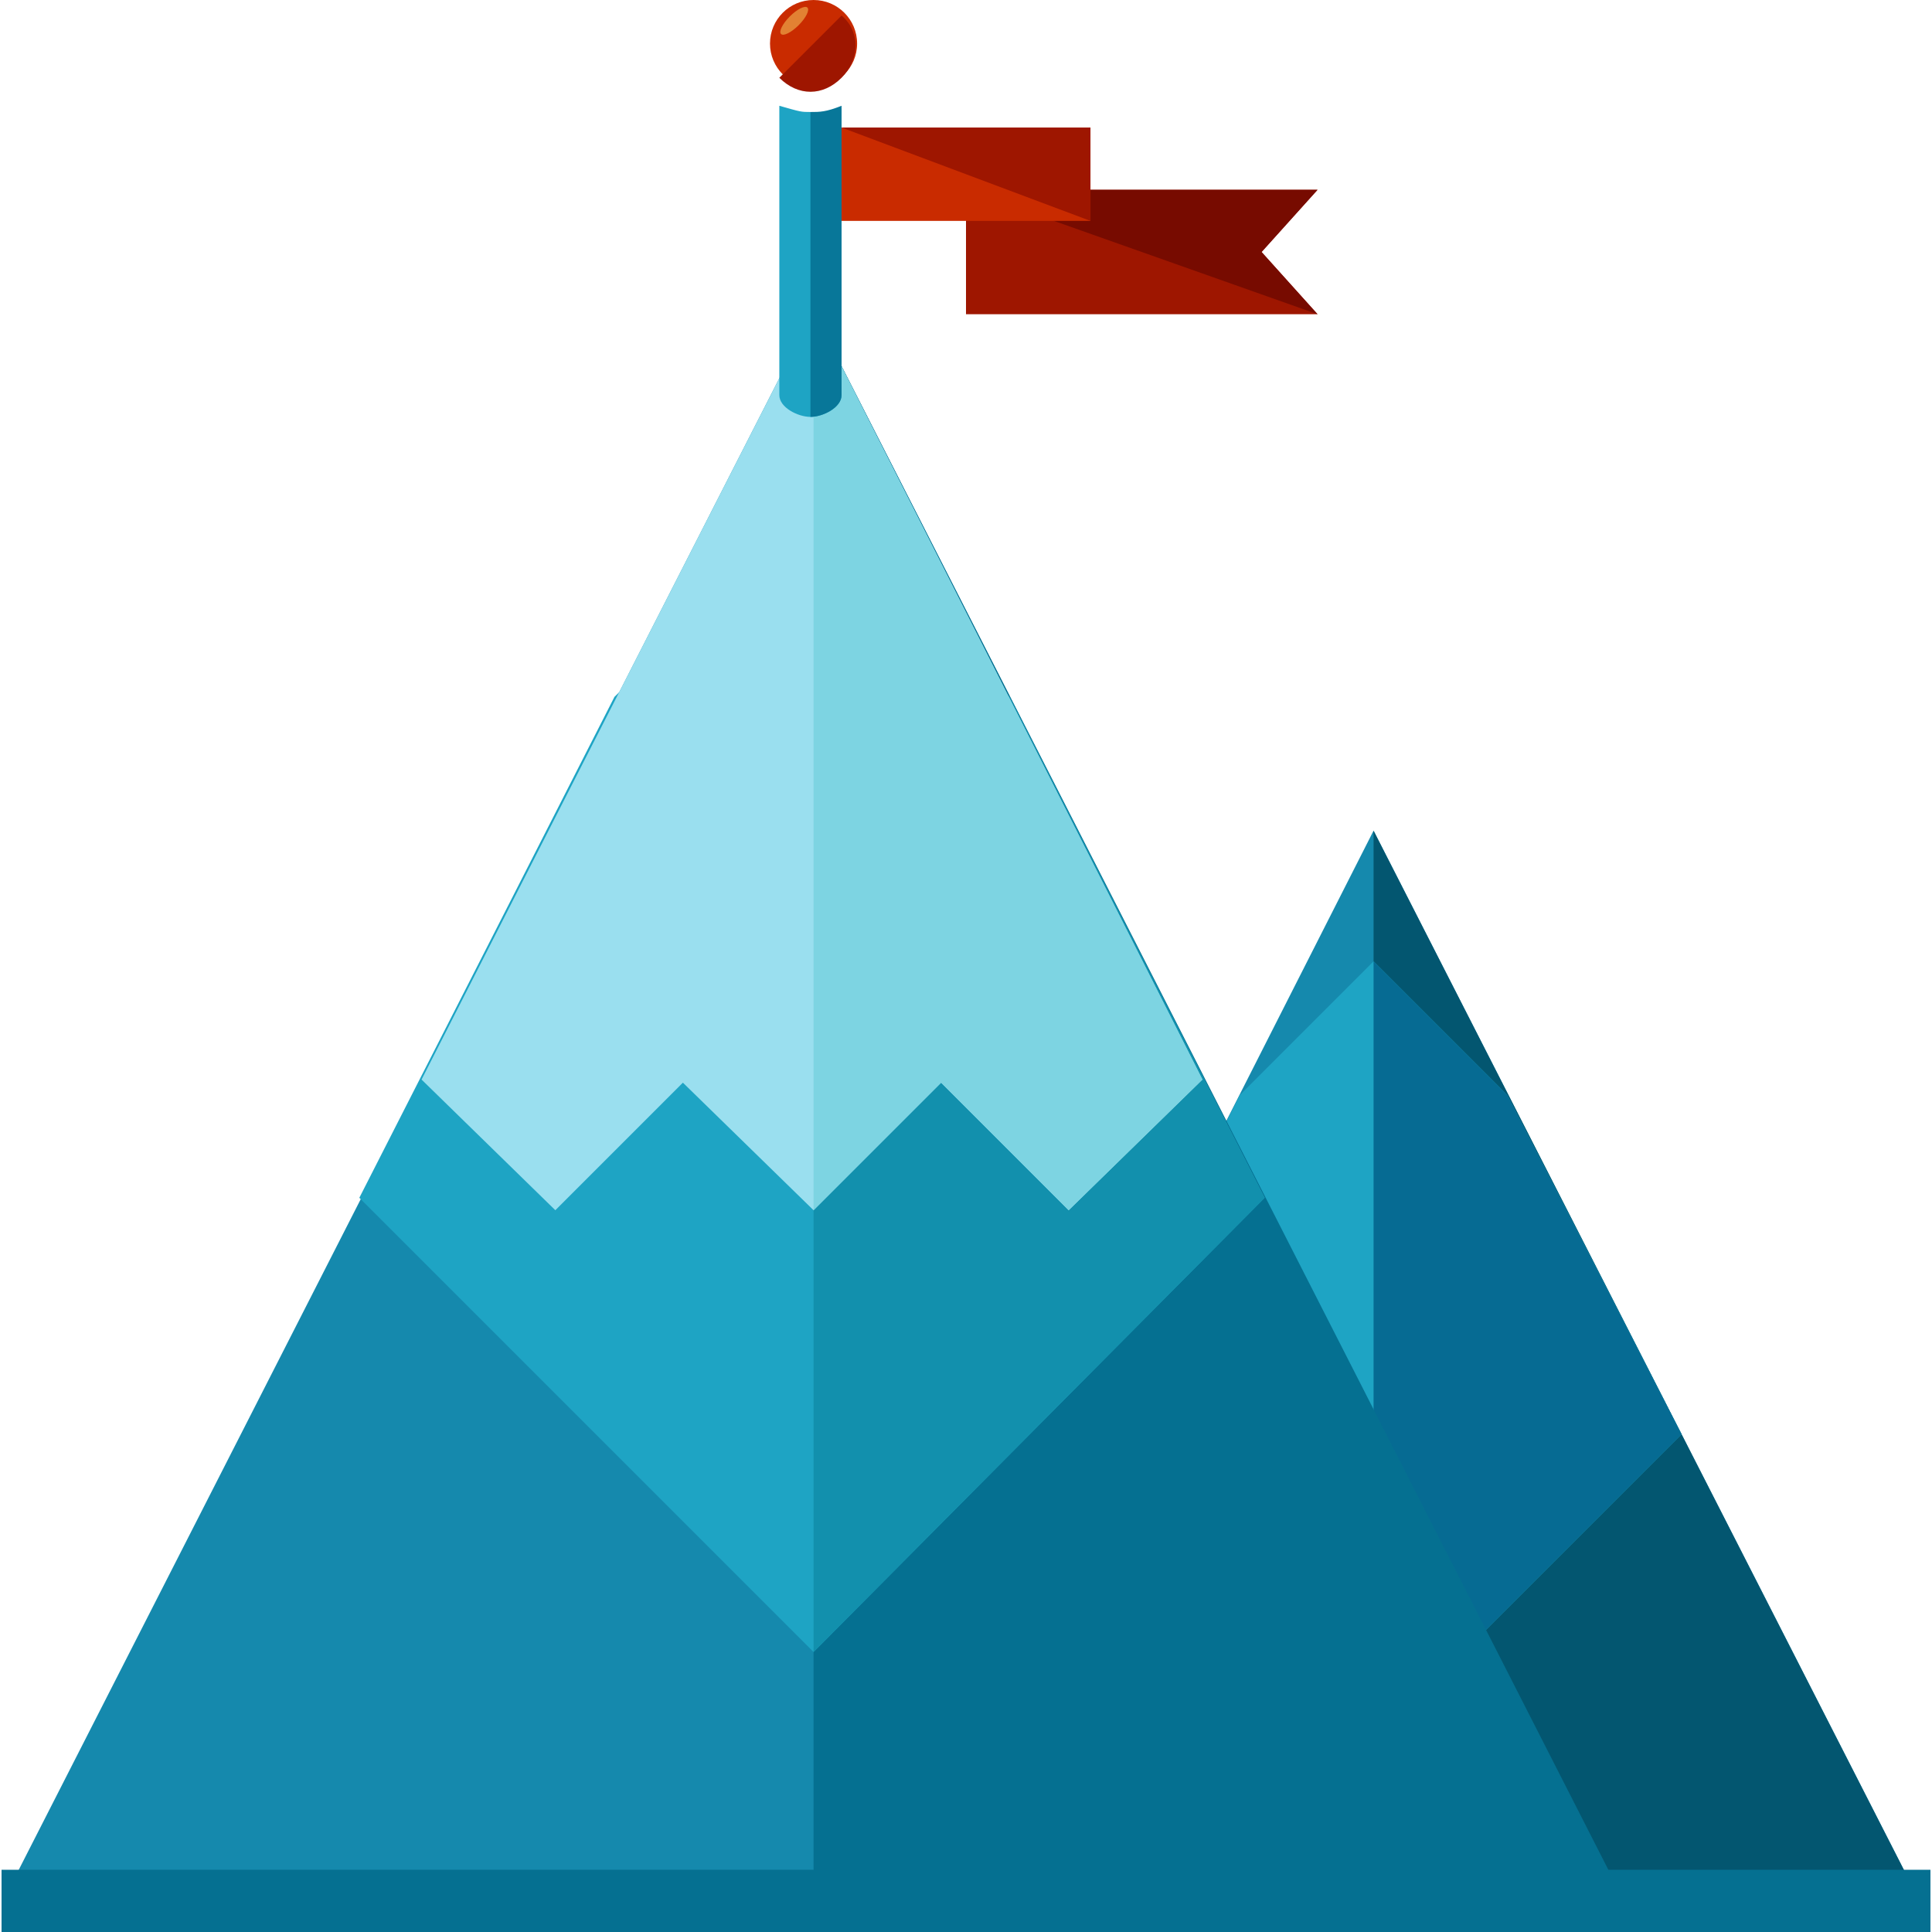
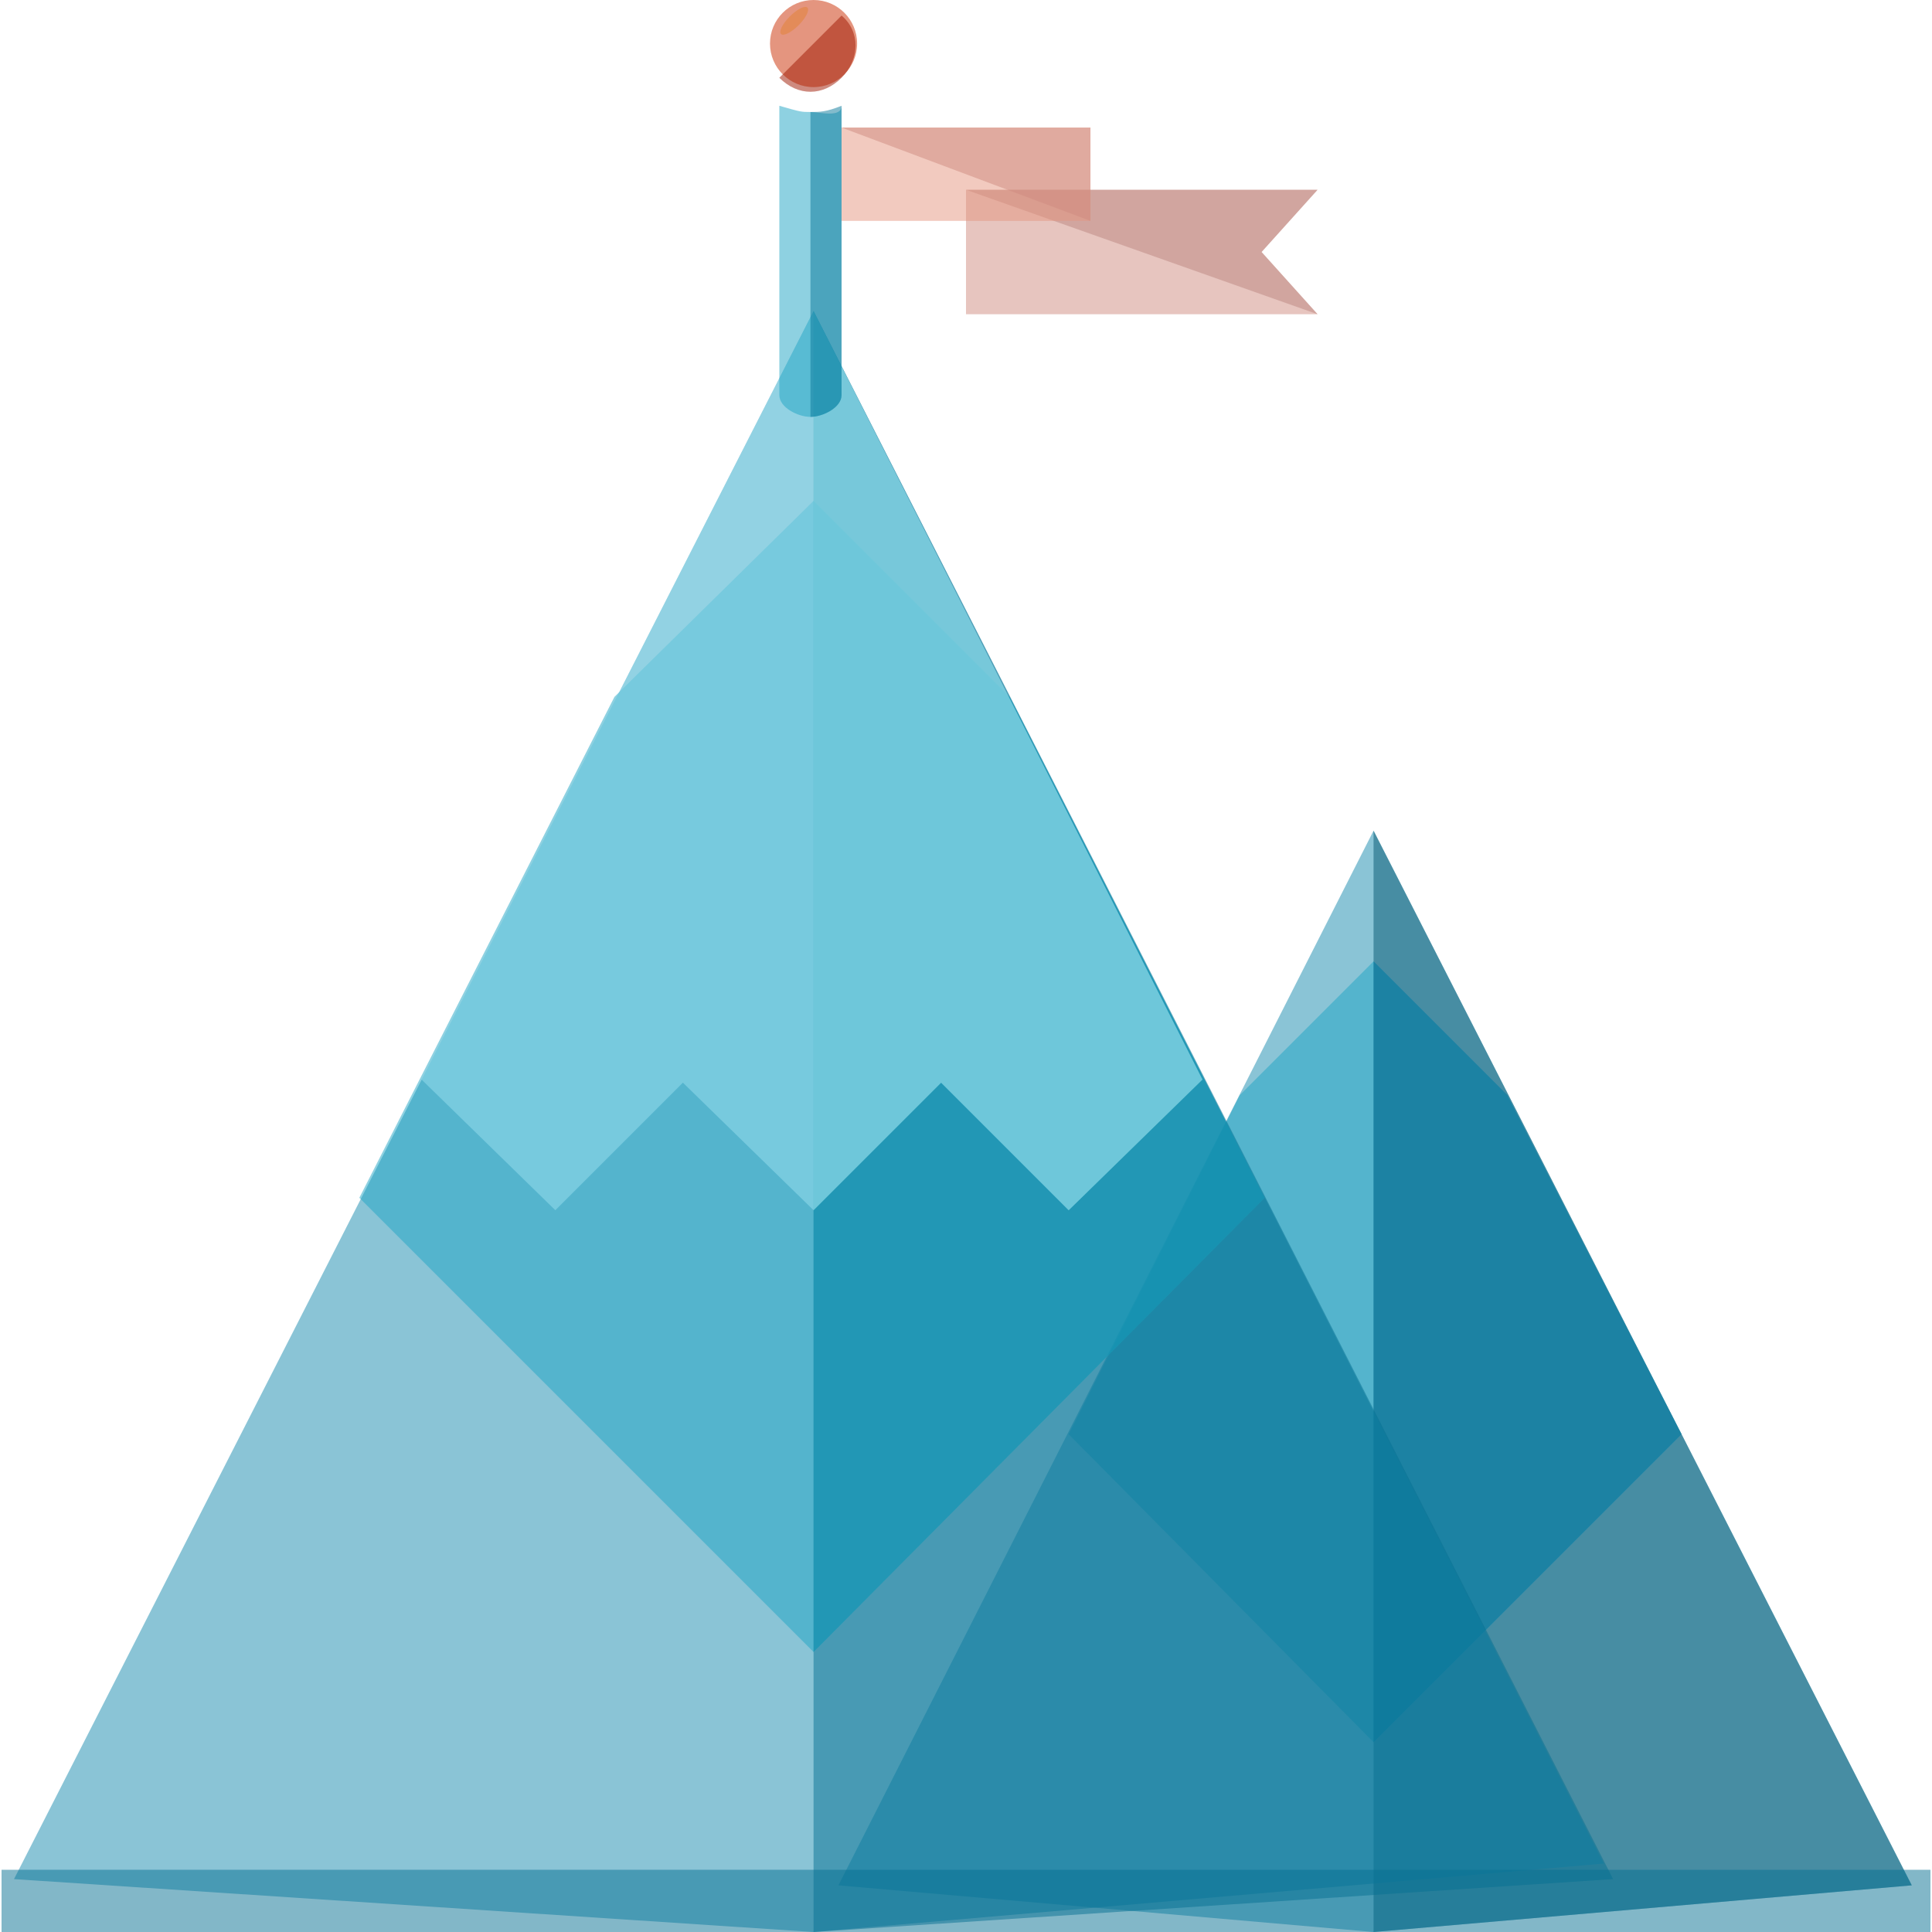
- <svg xmlns="http://www.w3.org/2000/svg" version="1.1" id="Layer_1" x="0px" y="0px" viewBox="0 0 496.8 496.8" style="enable-background:new 0 0 496.8 496.8;" xml:space="preserve">
-   <polygon style="fill:#1589AD;" points="491.6,484.8 353.2,496.8 215.6,484.8 353.2,213.6 " />
-   <polyline style="fill:#035670;" points="353.2,213.6 491.6,484.8 353.2,496.8 " />
-   <polygon style="fill:#1EA4C4;" points="353.2,448 432.4,368.8 387.6,281.6 353.2,247.2 318.8,281.6 274.8,368.8 " />
-   <polyline style="fill:#066B93;" points="353.2,448 432.4,368.8 387.6,281.6 353.2,247.2 " />
-   <polygon style="fill:#1589AD;" points="412.4,479.2 209.2,496.8 3.6,483.2 209.2,80 " />
-   <polyline style="fill:#057091;" points="209.2,80 414.8,483.2 209.2,496.8 " />
-   <polygon style="fill:#1EA4C4;" points="209.2,424.8 325.2,308 259.6,179.2 209.2,128.8 158,179.2 92.4,308 " />
-   <polyline style="fill:#1290AD;" points="209.2,424.8 325.2,308 259.6,179.2 209.2,128.8 " />
-   <polygon style="fill:#9ADFEF;" points="242,278.4 274.8,311.2 309.2,277.6 209.2,80 108.4,277.6 142.8,311.2 175.6,278.4   209.2,311.2 " />
-   <polyline style="fill:#7DD4E2;" points="209.2,311.2 242,278.4 274.8,311.2 309.2,277.6 209.2,80 " />
-   <circle style="fill:#C92B00;" cx="209.2" cy="11.2" r="11.2" />
-   <path style="fill:#1EA4C4;" d="M208.4,28.8c-2.4,0-2.4,0-8-1.6v74.4c0,3.2,4.8,5.6,8,5.6s8-2.4,8-5.6V27.2  C216.4,30.4,210.8,28.8,208.4,28.8z" />
-   <path style="fill:#087799;" d="M208.4,107.2c3.2,0,8-2.4,8-5.6V27.2c-4,1.6-5.6,1.6-8,1.6" />
-   <path style="fill:#9E1600;" d="M216.4,4c4.8,4,4.8,11.2,0,16s-11.2,4.8-16,0" />
-   <ellipse transform="matrix(-0.7069 -0.7073 0.7073 -0.7069 344.8135 153.5848)" style="fill:#E28133;" cx="204.228" cy="5.351" rx="1.6" ry="4.8" />
-   <polygon style="fill:#9E1600;" points="324.4,64.8 338.8,48.8 248.4,48.8 248.4,80.8 338.8,80.8 " />
-   <polyline style="fill:#770B00;" points="338.8,80.8 324.4,64.8 338.8,48.8 248.4,48.8 " />
-   <rect x="216.4" y="32.8" style="fill:#C92B00;" width="64" height="24" />
-   <polyline style="fill:#9E1600;" points="216.4,32.8 280.4,32.8 280.4,56.8 " />
-   <rect x="0.4" y="480.8" style="fill:#057091;" width="496" height="16" />
+ <svg xmlns="http://www.w3.org/2000/svg" version="1.1" id="goal" x="0px" y="0px" viewBox="0 0 496.8 496.8" style="enable-background:new 0 0 496.8 496.8;" xml:space="preserve">
+   <style>
+ 		#goal * { opacity: .5; }
+ 		#goal *:hover { opacity: 1; }
+ 		.p1 { fill:#1589AD; }
+ 		.p2 { fill:#035670; }
+ 		.p3 { fill:#1EA4C4; }
+ 		.p4 { fill:#066B93;}
+ 		.p5 { fill:#1589AD; }
+ 		.p6 { fill:#057091; }
+ 		.p7 { fill:#1EA4C4; }
+ 		.p8 { fill:#1290AD; }
+ 		.p9 { fill:#9ADFEF; }
+ 		.p10 { fill:#7DD4E2; }
+ 		.p11 { fill:#C92B00; }
+ 		.p12 { fill:#1EA4C4; }
+ 		.p13 { fill:#087799; }
+ 		.p14 { fill:#9E1600; }
+ 		.p15 { fill:#1589AD; }
+ 		.p16 { fill:#9E1600; }
+ 		.p17 { fill:#C92B00; }
+ 		.p18 { fill:#C92B00; }
+ 		.p19 { fill:#9E1600; }
+ 		.p20 { fill:#057091; }
+ 	</style>
+   <polygon class="p1" style="fill:#1589AD;" points="491.6,484.8 353.2,496.8 215.6,484.8 353.2,213.6 " />
+   <polyline class="p2" style="fill:#035670;" points="353.2,213.6 491.6,484.8 353.2,496.8 " />
+   <polygon class="p3" style="fill:#1EA4C4;" points="353.2,448 432.4,368.8 387.6,281.6 353.2,247.2 318.8,281.6 274.8,368.8 " />
+   <polyline class="p4" style="fill:#066B93;" points="353.2,448 432.4,368.8 387.6,281.6 353.2,247.2 " />
+   <polygon class="p5" style="fill:#1589AD;" points="412.4,479.2 209.2,496.8 3.6,483.2 209.2,80 " />
+   <polyline class="p6" style="fill:#057091;" points="209.2,80 414.8,483.2 209.2,496.8 " />
+   <polygon class="p7" style="fill:#1EA4C4;" points="209.2,424.8 325.2,308 259.6,179.2 209.2,128.8 158,179.2 92.4,308 " />
+   <polyline class="p8" style="fill:#1290AD;" points="209.2,424.8 325.2,308 259.6,179.2 209.2,128.8 " />
+   <polygon class="p9" style="fill:#9ADFEF;" points="242,278.4 274.8,311.2 309.2,277.6 209.2,80 108.4,277.6 142.8,311.2 175.6,278.4  209.2,311.2 " />
+   <polyline class="p10" style="fill:#7DD4E2;" points="209.2,311.2 242,278.4 274.8,311.2 309.2,277.6 209.2,80 " />
+   <circle class="p11" style="fill:#C92B00;" cx="209.2" cy="11.2" r="11.2" />
+   <path class="p12" style="fill:#1EA4C4;" d="M208.4,28.8c-2.4,0-2.4,0-8-1.6v74.4c0,3.2,4.8,5.6,8,5.6s8-2.4,8-5.6V27.2  C216.4,30.4,210.8,28.8,208.4,28.8z" />
+   <path class="p13" style="fill:#087799;" d="M208.4,107.2c3.2,0,8-2.4,8-5.6V27.2c-4,1.6-5.6,1.6-8,1.6" />
+   <path class="p14" style="fill:#9E1600;" d="M216.4,4c4.8,4,4.8,11.2,0,16s-11.2,4.8-16,0" />
+   <ellipse class="p15" transform="matrix(-0.7069 -0.7073 0.7073 -0.7069 344.8135 153.5848)" style="fill:#E28133;" cx="204.228" cy="5.351" rx="1.6" ry="4.8" />
+   <a href="#" target="blank">
+     <polygon class="p16" style="fill:#9E1600;" points="324.4,64.8 338.8,48.8 248.4,48.8 248.4,80.8 338.8,80.8 " />
+     <polyline class="p17" style="fill:#770B00;" points="338.8,80.8 324.4,64.8 338.8,48.8 248.4,48.8 " />
+     <rect class="p18" x="216.4" y="32.8" style="fill:#C92B00;" width="64" height="24" />
+     <polyline class="p19" style="fill:#9E1600;" points="216.4,32.8 280.4,32.8 280.4,56.8 " />
+   </a>
+   <rect class="p20" x="0.4" y="480.8" style="fill:#057091;" width="496" height="16" />
</svg>
